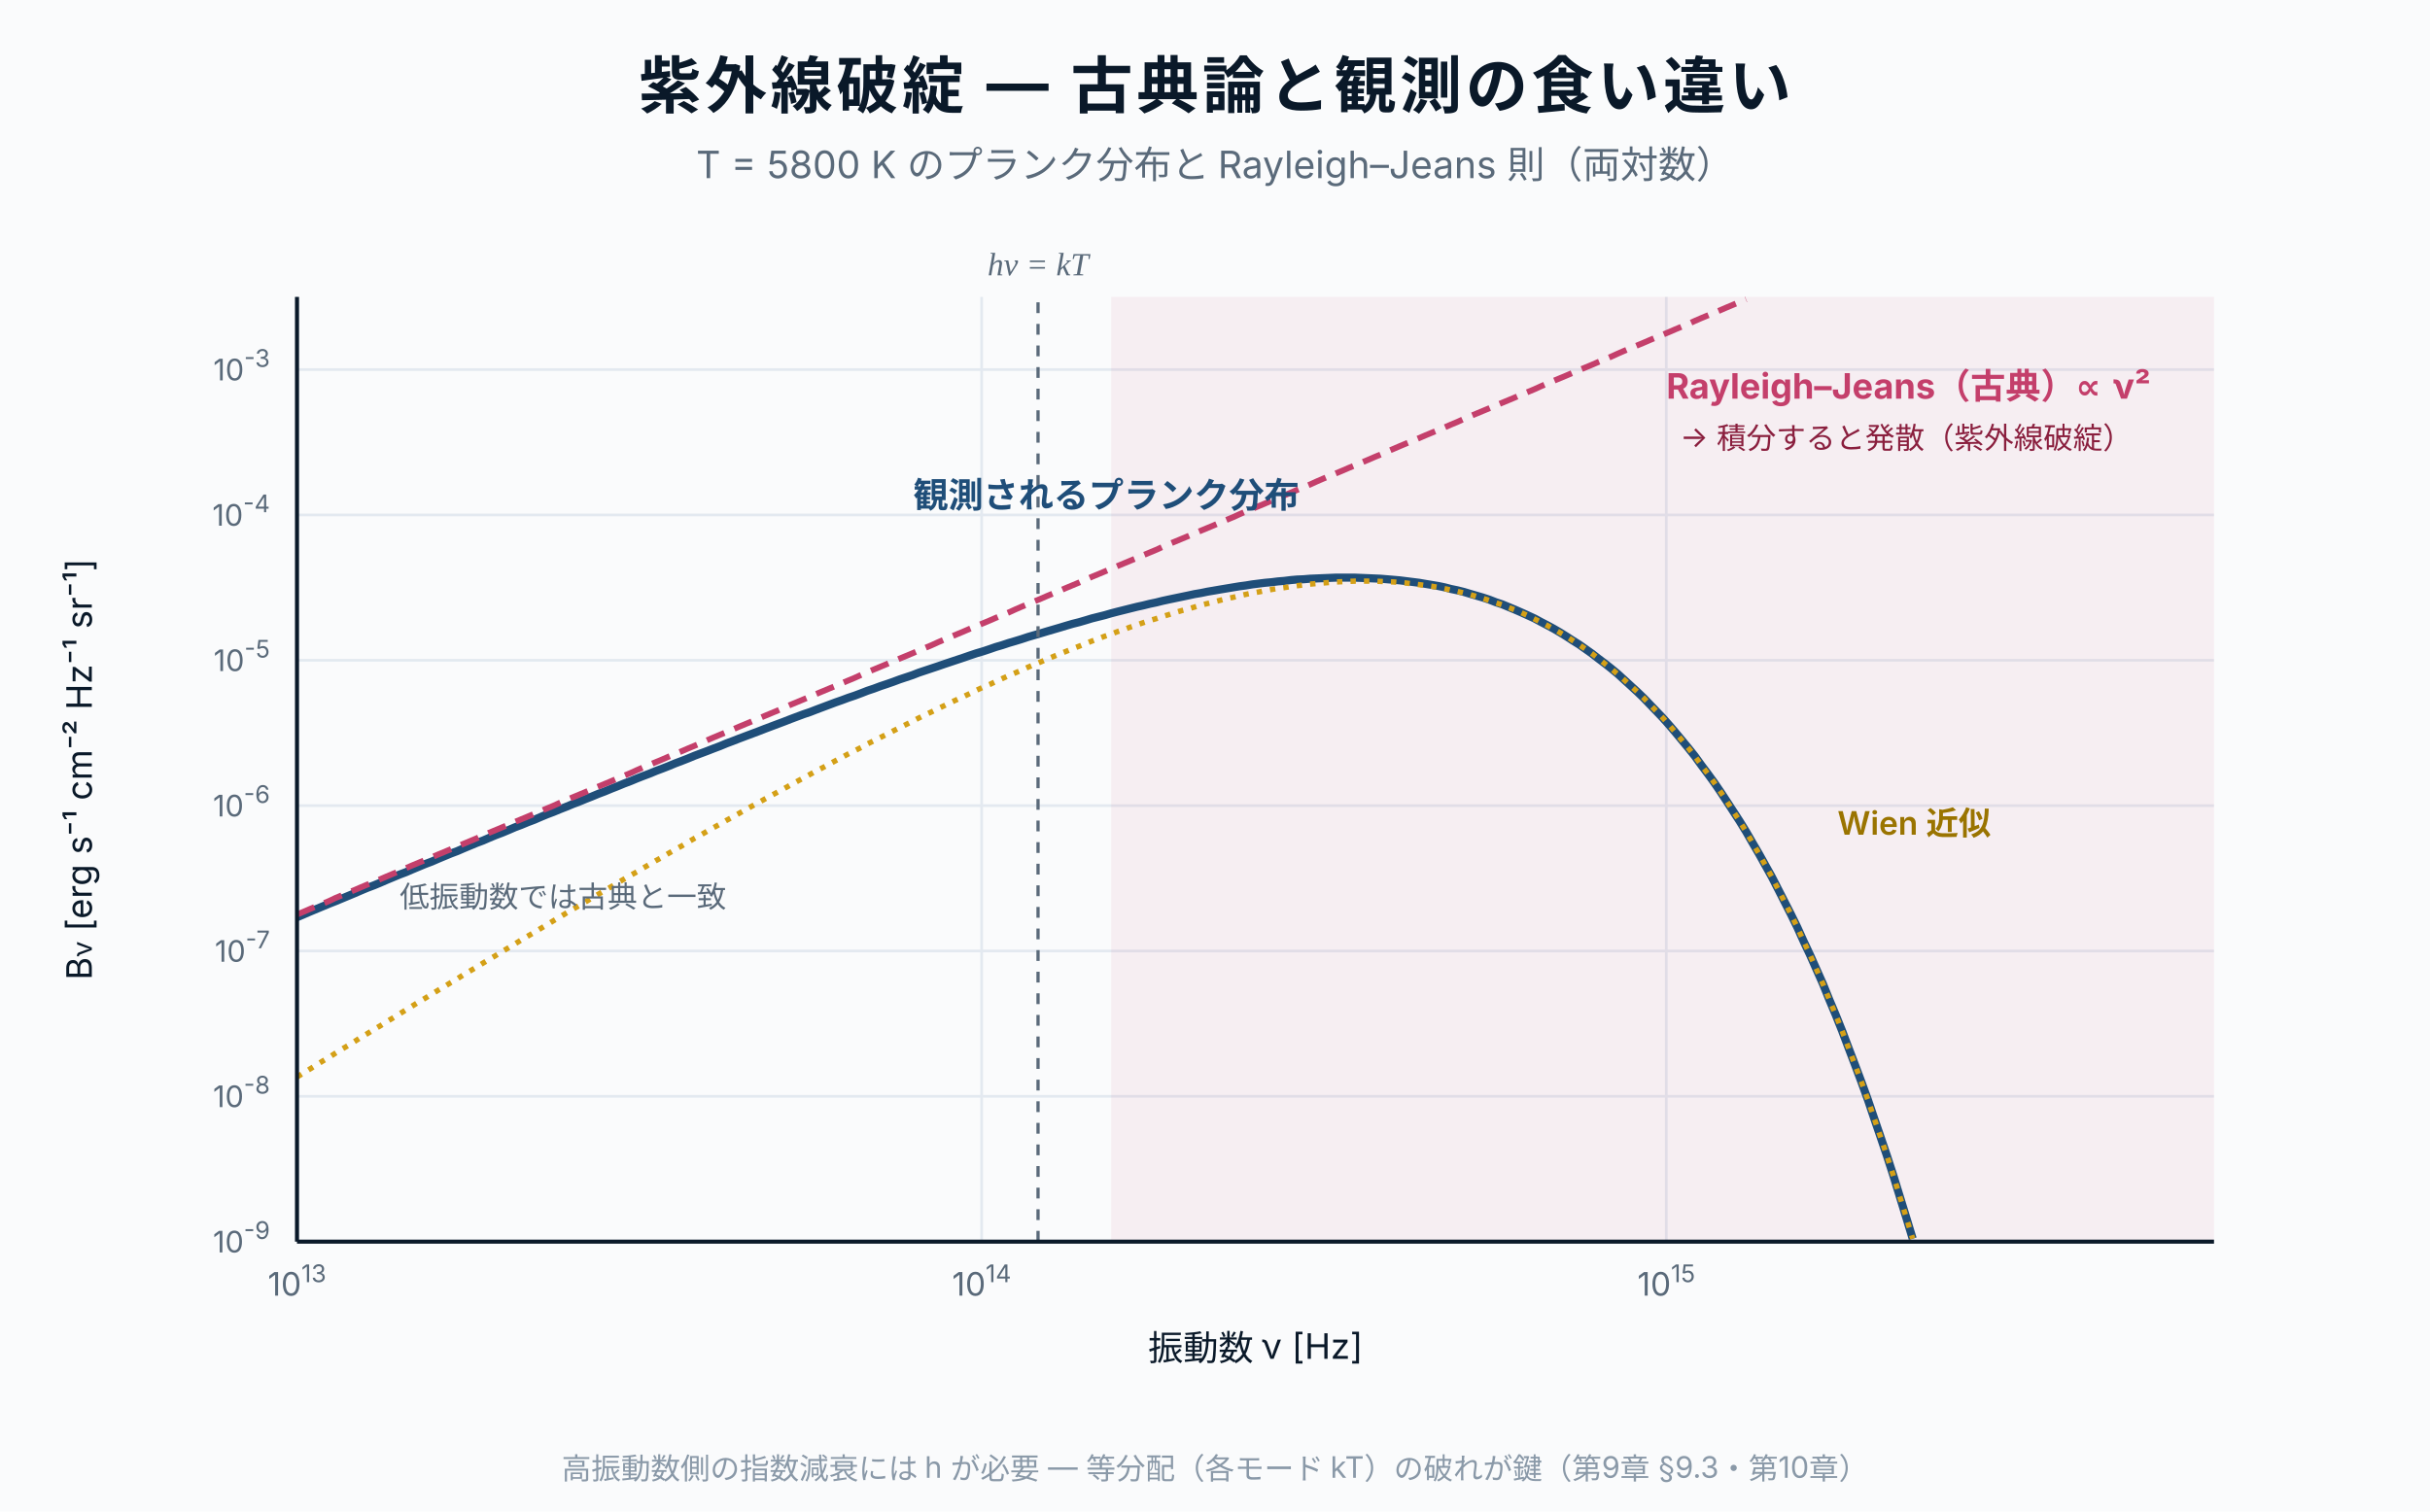
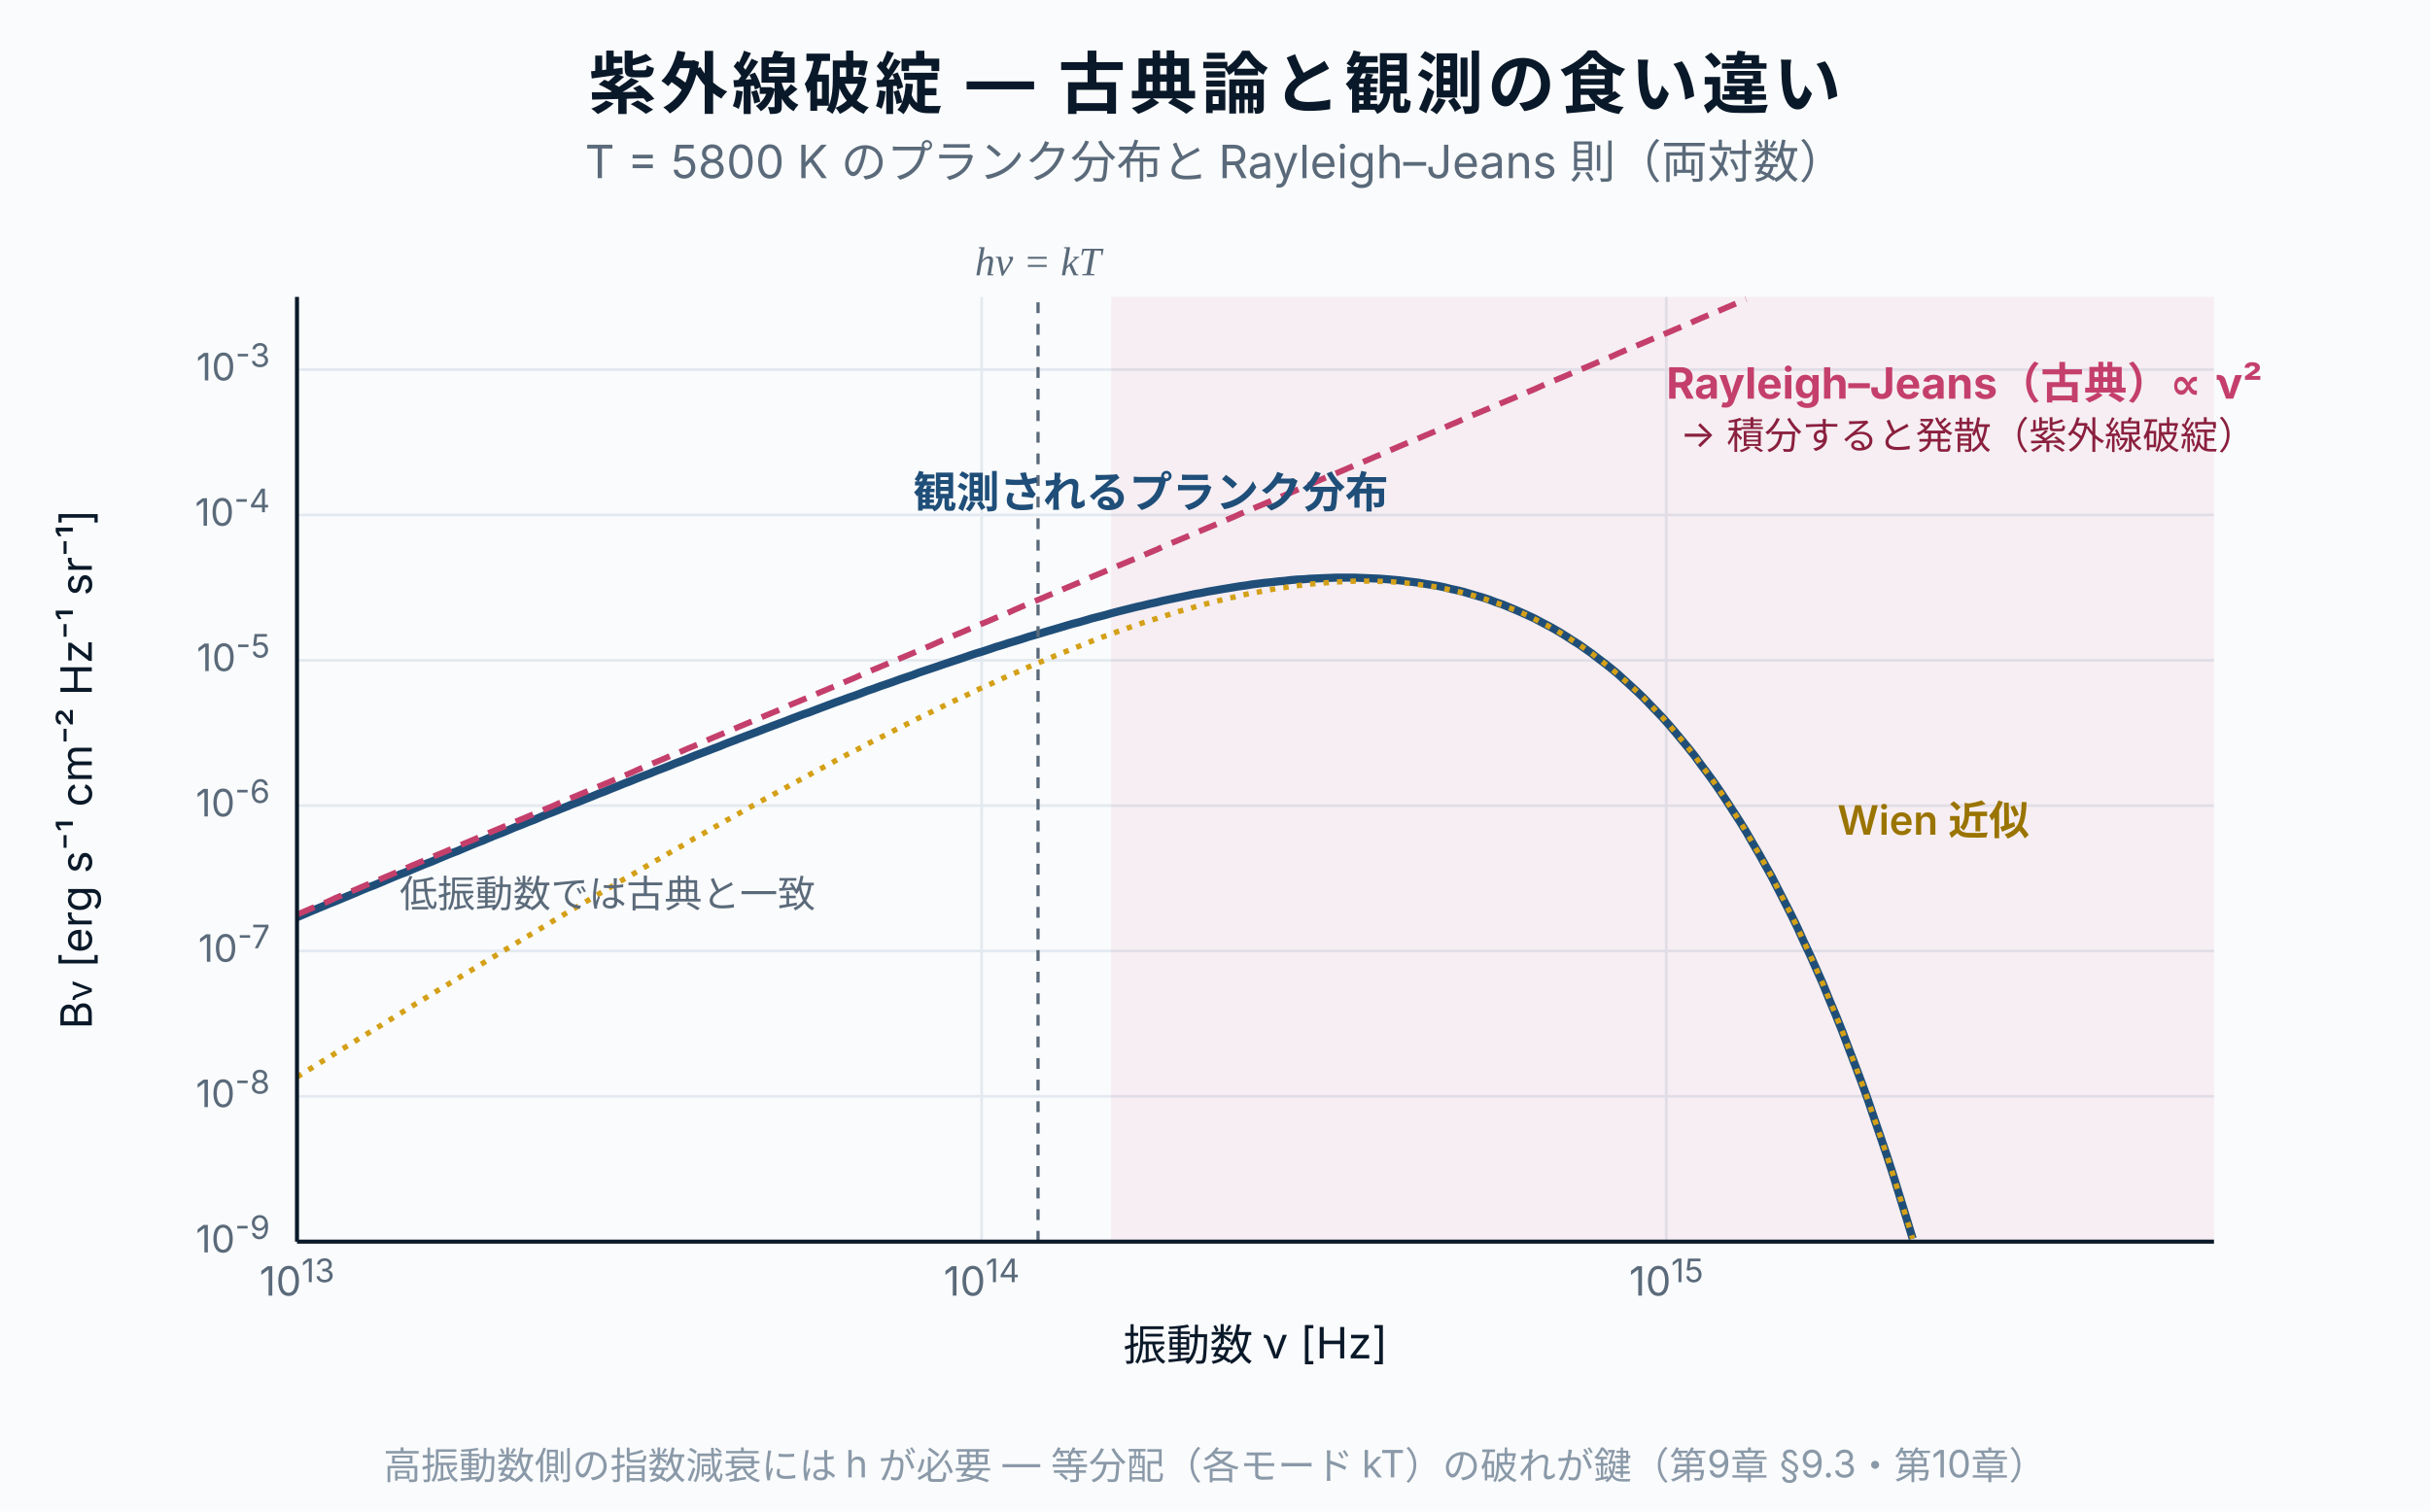
<svg xmlns="http://www.w3.org/2000/svg" viewBox="0 0 900 560" width="900" height="560" font-family="-apple-system, BlinkMacSystemFont, 'Segoe UI', 'Hiragino Sans', 'Noto Sans JP', sans-serif">
  <rect width="900" height="560" fill="#fafbfc" />
-   <text x="450.0" y="40" text-anchor="middle" font-size="23" font-weight="700" fill="#0a1929" letter-spacing="0.06em">紫外線破綻 ― 古典論と観測の食い違い</text>
-   <text x="450.0" y="66" text-anchor="middle" font-size="14" fill="#5a6a7a">T = 5800 K のプランク分布と Rayleigh–Jeans 則（両対数）</text>
+   <text x="450.0" y="40" text-anchor="middle" font-size="25" font-weight="700" fill="#0a1929" letter-spacing="0.06em">紫外線破綻 ― 古典論と観測の食い違い</text>
+   <text x="450.0" y="66" text-anchor="middle" font-size="17" fill="#5a6a7a">T = 5800 K のプランク分布と Rayleigh–Jeans 則（両対数）</text>
  <line x1="110.0" y1="460" x2="110.0" y2="110" stroke="#e3e9f0" stroke-width="1" />
-   <text x="110.0" y="480" text-anchor="middle" font-size="12" fill="#5a6a7a">10<tspan font-size="9" dy="-5">13</tspan>
+   <text x="110.0" y="480" text-anchor="middle" font-size="15" fill="#5a6a7a">10<tspan font-size="12" dy="-5">13</tspan>
  </text>
  <line x1="363.571" y1="460" x2="363.571" y2="110" stroke="#e3e9f0" stroke-width="1" />
-   <text x="363.571" y="480" text-anchor="middle" font-size="12" fill="#5a6a7a">10<tspan font-size="9" dy="-5">14</tspan>
+   <text x="363.571" y="480" text-anchor="middle" font-size="15" fill="#5a6a7a">10<tspan font-size="12" dy="-5">14</tspan>
  </text>
  <line x1="617.143" y1="460" x2="617.143" y2="110" stroke="#e3e9f0" stroke-width="1" />
-   <text x="617.143" y="480" text-anchor="middle" font-size="12" fill="#5a6a7a">10<tspan font-size="9" dy="-5">15</tspan>
+   <text x="617.143" y="480" text-anchor="middle" font-size="15" fill="#5a6a7a">10<tspan font-size="12" dy="-5">15</tspan>
  </text>
  <line x1="110" y1="460.0" x2="820" y2="460.0" stroke="#e3e9f0" stroke-width="1" />
-   <text x="100" y="464.0" text-anchor="end" font-size="11" fill="#5a6a7a">10<tspan font-size="9" dy="-5">-9</tspan>
+   <text x="100" y="464.0" text-anchor="end" font-size="14" fill="#5a6a7a">10<tspan font-size="12" dy="-5">-9</tspan>
  </text>
  <line x1="110" y1="406.154" x2="820" y2="406.154" stroke="#e3e9f0" stroke-width="1" />
-   <text x="100" y="410.154" text-anchor="end" font-size="11" fill="#5a6a7a">10<tspan font-size="9" dy="-5">-8</tspan>
+   <text x="100" y="410.154" text-anchor="end" font-size="14" fill="#5a6a7a">10<tspan font-size="12" dy="-5">-8</tspan>
  </text>
  <line x1="110" y1="352.308" x2="820" y2="352.308" stroke="#e3e9f0" stroke-width="1" />
-   <text x="100" y="356.308" text-anchor="end" font-size="11" fill="#5a6a7a">10<tspan font-size="9" dy="-5">-7</tspan>
+   <text x="100" y="356.308" text-anchor="end" font-size="14" fill="#5a6a7a">10<tspan font-size="12" dy="-5">-7</tspan>
  </text>
  <line x1="110" y1="298.462" x2="820" y2="298.462" stroke="#e3e9f0" stroke-width="1" />
-   <text x="100" y="302.462" text-anchor="end" font-size="11" fill="#5a6a7a">10<tspan font-size="9" dy="-5">-6</tspan>
+   <text x="100" y="302.462" text-anchor="end" font-size="14" fill="#5a6a7a">10<tspan font-size="12" dy="-5">-6</tspan>
  </text>
  <line x1="110" y1="244.615" x2="820" y2="244.615" stroke="#e3e9f0" stroke-width="1" />
-   <text x="100" y="248.615" text-anchor="end" font-size="11" fill="#5a6a7a">10<tspan font-size="9" dy="-5">-5</tspan>
+   <text x="100" y="248.615" text-anchor="end" font-size="14" fill="#5a6a7a">10<tspan font-size="12" dy="-5">-5</tspan>
  </text>
  <line x1="110" y1="190.769" x2="820" y2="190.769" stroke="#e3e9f0" stroke-width="1" />
-   <text x="100" y="194.769" text-anchor="end" font-size="11" fill="#5a6a7a">10<tspan font-size="9" dy="-5">-4</tspan>
+   <text x="100" y="194.769" text-anchor="end" font-size="14" fill="#5a6a7a">10<tspan font-size="12" dy="-5">-4</tspan>
  </text>
  <line x1="110" y1="136.923" x2="820" y2="136.923" stroke="#e3e9f0" stroke-width="1" />
-   <text x="100" y="140.923" text-anchor="end" font-size="11" fill="#5a6a7a">10<tspan font-size="9" dy="-5">-3</tspan>
+   <text x="100" y="140.923" text-anchor="end" font-size="14" fill="#5a6a7a">10<tspan font-size="12" dy="-5">-3</tspan>
  </text>
  <rect x="411.572" y="110" width="408.428" height="350" fill="#c43f6b" fill-opacity="0.07" />
  <path d="M 110.0 339.8 L 112.4 338.8 L 114.7 337.8 L 117.1 336.8 L 119.5 335.8 L 121.9 334.8 L 124.2 333.9 L 126.6 332.9 L 129.0 331.9 L 131.4 330.9 L 133.7 329.9 L 136.1 328.9 L 138.5 328.0 L 140.9 327.0 L 143.2 326.0 L 145.6 325.0 L 148.0 324.0 L 150.4 323.1 L 152.7 322.1 L 155.1 321.1 L 157.5 320.1 L 159.9 319.2 L 162.2 318.2 L 164.6 317.2 L 167.0 316.2 L 169.4 315.3 L 171.7 314.3 L 174.1 313.3 L 176.5 312.3 L 178.9 311.4 L 181.2 310.4 L 183.6 309.4 L 186.0 308.5 L 188.4 307.5 L 190.7 306.5 L 193.1 305.6 L 195.5 304.6 L 197.9 303.7 L 200.2 302.7 L 202.6 301.7 L 205.0 300.8 L 207.4 299.8 L 209.7 298.9 L 212.1 297.9 L 214.5 297.0 L 216.9 296.0 L 219.2 295.1 L 221.6 294.1 L 224.0 293.2 L 226.4 292.2 L 228.7 291.3 L 231.1 290.3 L 233.5 289.4 L 235.9 288.4 L 238.2 287.5 L 240.6 286.6 L 243.0 285.6 L 245.4 284.7 L 247.7 283.8 L 250.1 282.8 L 252.5 281.9 L 254.8 281.0 L 257.2 280.0 L 259.6 279.1 L 262.0 278.2 L 264.3 277.3 L 266.7 276.4 L 269.1 275.4 L 271.5 274.5 L 273.8 273.6 L 276.2 272.7 L 278.6 271.8 L 281.0 270.9 L 283.3 270.0 L 285.7 269.1 L 288.1 268.2 L 290.5 267.3 L 292.8 266.4 L 295.2 265.5 L 297.6 264.6 L 300.0 263.8 L 302.3 262.9 L 304.7 262.0 L 307.1 261.1 L 309.5 260.2 L 311.8 259.4 L 314.2 258.5 L 316.6 257.7 L 319.0 256.8 L 321.3 255.9 L 323.7 255.1 L 326.1 254.2 L 328.5 253.4 L 330.8 252.6 L 333.2 251.7 L 335.6 250.9 L 338.0 250.1 L 340.3 249.2 L 342.7 248.4 L 345.1 247.6 L 347.5 246.8 L 349.8 246.0 L 352.2 245.2 L 354.6 244.4 L 357.0 243.6 L 359.3 242.8 L 361.7 242.0 L 364.1 241.3 L 366.5 240.5 L 368.8 239.7 L 371.2 239.0 L 373.6 238.2 L 376.0 237.5 L 378.3 236.8 L 380.7 236.0 L 383.1 235.3 L 385.5 234.6 L 387.8 233.9 L 390.2 233.2 L 392.6 232.5 L 394.9 231.8 L 397.3 231.1 L 399.7 230.5 L 402.1 229.8 L 404.4 229.1 L 406.8 228.5 L 409.2 227.9 L 411.6 227.2 L 413.9 226.6 L 416.3 226.0 L 418.7 225.4 L 421.1 224.8 L 423.4 224.3 L 425.8 223.7 L 428.2 223.2 L 430.6 222.6 L 432.9 222.1 L 435.3 221.6 L 437.7 221.1 L 440.1 220.6 L 442.4 220.1 L 444.8 219.7 L 447.2 219.2 L 449.6 218.8 L 451.9 218.4 L 454.3 218.0 L 456.7 217.6 L 459.1 217.2 L 461.4 216.9 L 463.8 216.5 L 466.2 216.2 L 468.6 215.9 L 470.9 215.7 L 473.3 215.4 L 475.7 215.2 L 478.1 214.9 L 480.4 214.7 L 482.8 214.6 L 485.2 214.4 L 487.6 214.3 L 489.9 214.2 L 492.3 214.1 L 494.7 214.0 L 497.1 214.0 L 499.4 214.0 L 501.8 214.0 L 504.2 214.1 L 506.6 214.2 L 508.9 214.3 L 511.3 214.4 L 513.7 214.6 L 516.1 214.8 L 518.4 215.0 L 520.8 215.3 L 523.2 215.6 L 525.6 215.9 L 527.9 216.3 L 530.3 216.7 L 532.7 217.1 L 535.1 217.6 L 537.4 218.2 L 539.8 218.7 L 542.2 219.3 L 544.5 220.0 L 546.9 220.7 L 549.3 221.4 L 551.7 222.2 L 554.0 223.1 L 556.4 223.9 L 558.8 224.9 L 561.2 225.9 L 563.5 226.9 L 565.9 228.0 L 568.3 229.1 L 570.7 230.4 L 573.0 231.6 L 575.4 232.9 L 577.8 234.3 L 580.2 235.8 L 582.5 237.3 L 584.9 238.8 L 587.3 240.5 L 589.7 242.2 L 592.0 244.0 L 594.4 245.8 L 596.8 247.7 L 599.2 249.7 L 601.5 251.8 L 603.9 254.0 L 606.3 256.2 L 608.7 258.5 L 611.0 260.9 L 613.4 263.4 L 615.8 265.9 L 618.2 268.6 L 620.5 271.3 L 622.9 274.2 L 625.3 277.1 L 627.7 280.1 L 630.0 283.3 L 632.4 286.5 L 634.8 289.8 L 637.2 293.3 L 639.5 296.8 L 641.9 300.5 L 644.3 304.2 L 646.7 308.1 L 649.0 312.1 L 651.4 316.2 L 653.8 320.5 L 656.2 324.8 L 658.5 329.3 L 660.9 334.0 L 663.3 338.7 L 665.7 343.6 L 668.0 348.7 L 670.4 353.8 L 672.8 359.2 L 675.2 364.6 L 677.5 370.3 L 679.9 376.0 L 682.3 382.0 L 684.6 388.1 L 687.0 394.4 L 689.4 400.8 L 691.8 407.4 L 694.1 414.2 L 696.5 421.2 L 698.9 428.3 L 701.3 435.7 L 703.6 443.2 L 706.0 451.0 L 708.4 458.9" fill="none" stroke="#1f4e79" stroke-width="3" opacity="1" />
  <path d="M 110.0 338.8 L 112.4 337.8 L 114.7 336.8 L 117.1 335.8 L 119.5 334.8 L 121.9 333.8 L 124.2 332.7 L 126.6 331.7 L 129.0 330.7 L 131.4 329.7 L 133.7 328.7 L 136.1 327.7 L 138.5 326.7 L 140.9 325.7 L 143.2 324.7 L 145.6 323.7 L 148.0 322.7 L 150.4 321.6 L 152.7 320.6 L 155.1 319.6 L 157.5 318.6 L 159.9 317.6 L 162.2 316.6 L 164.6 315.6 L 167.0 314.6 L 169.4 313.6 L 171.7 312.6 L 174.1 311.6 L 176.5 310.6 L 178.9 309.5 L 181.2 308.5 L 183.6 307.5 L 186.0 306.5 L 188.4 305.5 L 190.7 304.5 L 193.1 303.5 L 195.5 302.5 L 197.9 301.5 L 200.2 300.5 L 202.6 299.5 L 205.0 298.5 L 207.4 297.4 L 209.7 296.4 L 212.1 295.4 L 214.5 294.4 L 216.9 293.4 L 219.2 292.4 L 221.6 291.4 L 224.0 290.4 L 226.4 289.4 L 228.7 288.4 L 231.1 287.4 L 233.5 286.4 L 235.9 285.3 L 238.2 284.3 L 240.6 283.3 L 243.0 282.3 L 245.4 281.3 L 247.7 280.3 L 250.1 279.3 L 252.5 278.3 L 254.8 277.3 L 257.2 276.3 L 259.6 275.3 L 262.0 274.2 L 264.3 273.2 L 266.7 272.2 L 269.1 271.2 L 271.5 270.2 L 273.8 269.2 L 276.2 268.2 L 278.6 267.2 L 281.0 266.2 L 283.3 265.2 L 285.7 264.2 L 288.1 263.2 L 290.5 262.1 L 292.8 261.1 L 295.2 260.1 L 297.6 259.1 L 300.0 258.1 L 302.3 257.1 L 304.7 256.1 L 307.1 255.1 L 309.5 254.1 L 311.8 253.1 L 314.2 252.1 L 316.6 251.1 L 319.0 250.0 L 321.3 249.0 L 323.7 248.0 L 326.1 247.0 L 328.5 246.0 L 330.8 245.0 L 333.2 244.0 L 335.6 243.0 L 338.0 242.0 L 340.3 241.0 L 342.7 240.0 L 345.1 239.0 L 347.5 237.9 L 349.8 236.9 L 352.2 235.9 L 354.6 234.9 L 357.0 233.9 L 359.3 232.9 L 361.7 231.9 L 364.1 230.9 L 366.5 229.9 L 368.8 228.9 L 371.2 227.9 L 373.6 226.9 L 376.0 225.8 L 378.3 224.8 L 380.7 223.8 L 383.1 222.8 L 385.5 221.8 L 387.8 220.8 L 390.2 219.8 L 392.6 218.8 L 394.9 217.8 L 397.3 216.8 L 399.7 215.8 L 402.1 214.7 L 404.4 213.7 L 406.8 212.7 L 409.2 211.7 L 411.6 210.7 L 413.9 209.7 L 416.3 208.7 L 418.7 207.7 L 421.1 206.7 L 423.4 205.7 L 425.8 204.7 L 428.2 203.7 L 430.6 202.6 L 432.9 201.6 L 435.3 200.6 L 437.7 199.6 L 440.1 198.6 L 442.4 197.6 L 444.8 196.6 L 447.2 195.6 L 449.6 194.6 L 451.9 193.6 L 454.3 192.6 L 456.7 191.6 L 459.1 190.5 L 461.4 189.5 L 463.8 188.5 L 466.2 187.5 L 468.6 186.5 L 470.9 185.5 L 473.3 184.5 L 475.7 183.5 L 478.1 182.5 L 480.4 181.5 L 482.8 180.5 L 485.2 179.5 L 487.6 178.4 L 489.9 177.4 L 492.3 176.4 L 494.7 175.4 L 497.1 174.4 L 499.4 173.4 L 501.8 172.4 L 504.2 171.4 L 506.6 170.4 L 508.9 169.4 L 511.3 168.4 L 513.7 167.3 L 516.1 166.3 L 518.4 165.3 L 520.8 164.3 L 523.2 163.3 L 525.6 162.3 L 527.9 161.3 L 530.3 160.3 L 532.7 159.3 L 535.1 158.3 L 537.4 157.3 L 539.8 156.3 L 542.2 155.2 L 544.5 154.2 L 546.9 153.2 L 549.3 152.2 L 551.7 151.2 L 554.0 150.2 L 556.4 149.2 L 558.8 148.2 L 561.2 147.2 L 563.5 146.2 L 565.9 145.2 L 568.3 144.2 L 570.7 143.1 L 573.0 142.1 L 575.4 141.1 L 577.8 140.1 L 580.2 139.1 L 582.5 138.1 L 584.9 137.1 L 587.3 136.1 L 589.7 135.1 L 592.0 134.1 L 594.4 133.1 L 596.8 132.1 L 599.2 131.0 L 601.5 130.0 L 603.9 129.0 L 606.3 128.0 L 608.7 127.0 L 611.0 126.0 L 613.4 125.0 L 615.8 124.0 L 618.2 123.0 L 620.5 122.0 L 622.9 121.0 L 625.3 120.0 L 627.7 118.9 L 630.0 117.9 L 632.4 116.9 L 634.8 115.9 L 637.2 114.9 L 639.5 113.9 L 641.9 112.9 L 644.3 111.9 L 646.7 110.9" fill="none" stroke="#c43f6b" stroke-width="2.2" stroke-dasharray="7,4" opacity="1" />
  <path d="M 110.0 399.0 L 112.4 397.5 L 114.7 396.1 L 117.1 394.6 L 119.5 393.1 L 121.9 391.7 L 124.2 390.2 L 126.6 388.7 L 129.0 387.3 L 131.4 385.8 L 133.7 384.3 L 136.1 382.9 L 138.5 381.4 L 140.9 380.0 L 143.2 378.5 L 145.6 377.1 L 148.0 375.6 L 150.4 374.1 L 152.7 372.7 L 155.1 371.2 L 157.5 369.8 L 159.9 368.3 L 162.2 366.9 L 164.6 365.5 L 167.0 364.0 L 169.4 362.6 L 171.7 361.1 L 174.1 359.7 L 176.5 358.3 L 178.9 356.8 L 181.2 355.4 L 183.6 354.0 L 186.0 352.5 L 188.4 351.1 L 190.7 349.7 L 193.1 348.2 L 195.5 346.8 L 197.9 345.4 L 200.2 344.0 L 202.6 342.6 L 205.0 341.1 L 207.4 339.7 L 209.7 338.3 L 212.1 336.9 L 214.5 335.5 L 216.9 334.1 L 219.2 332.7 L 221.6 331.3 L 224.0 329.9 L 226.4 328.5 L 228.7 327.1 L 231.1 325.7 L 233.5 324.3 L 235.9 323.0 L 238.2 321.6 L 240.6 320.2 L 243.0 318.8 L 245.4 317.5 L 247.7 316.1 L 250.1 314.7 L 252.5 313.4 L 254.8 312.0 L 257.2 310.6 L 259.6 309.3 L 262.0 307.9 L 264.3 306.6 L 266.7 305.3 L 269.1 303.9 L 271.5 302.6 L 273.8 301.3 L 276.2 299.9 L 278.6 298.6 L 281.0 297.3 L 283.3 296.0 L 285.7 294.7 L 288.1 293.4 L 290.5 292.1 L 292.8 290.8 L 295.2 289.5 L 297.6 288.2 L 300.0 286.9 L 302.3 285.6 L 304.7 284.4 L 307.1 283.1 L 309.5 281.8 L 311.8 280.6 L 314.2 279.3 L 316.6 278.1 L 319.0 276.9 L 321.3 275.6 L 323.7 274.4 L 326.1 273.2 L 328.5 272.0 L 330.8 270.8 L 333.2 269.6 L 335.6 268.4 L 338.0 267.2 L 340.3 266.0 L 342.7 264.8 L 345.1 263.7 L 347.5 262.5 L 349.8 261.4 L 352.2 260.2 L 354.6 259.1 L 357.0 258.0 L 359.3 256.9 L 361.7 255.7 L 364.1 254.6 L 366.5 253.6 L 368.8 252.5 L 371.2 251.4 L 373.6 250.3 L 376.0 249.3 L 378.3 248.3 L 380.7 247.2 L 383.1 246.2 L 385.5 245.2 L 387.8 244.2 L 390.2 243.2 L 392.6 242.2 L 394.9 241.3 L 397.3 240.3 L 399.7 239.4 L 402.1 238.4 L 404.4 237.5 L 406.8 236.6 L 409.2 235.7 L 411.6 234.9 L 413.9 234.0 L 416.3 233.2 L 418.7 232.3 L 421.1 231.5 L 423.4 230.7 L 425.8 229.9 L 428.2 229.2 L 430.6 228.4 L 432.9 227.7 L 435.3 226.9 L 437.7 226.2 L 440.1 225.6 L 442.4 224.9 L 444.8 224.2 L 447.2 223.6 L 449.6 223.0 L 451.9 222.4 L 454.3 221.8 L 456.7 221.3 L 459.1 220.7 L 461.4 220.2 L 463.8 219.7 L 466.2 219.3 L 468.6 218.8 L 470.9 218.4 L 473.3 218.0 L 475.7 217.7 L 478.1 217.3 L 480.4 217.0 L 482.8 216.7 L 485.2 216.4 L 487.6 216.2 L 489.9 216.0 L 492.3 215.8 L 494.7 215.6 L 497.1 215.5 L 499.4 215.4 L 501.8 215.3 L 504.2 215.3 L 506.6 215.3 L 508.9 215.3 L 511.3 215.4 L 513.7 215.5 L 516.1 215.6 L 518.4 215.8 L 520.8 216.0 L 523.2 216.3 L 525.6 216.6 L 527.9 216.9 L 530.3 217.2 L 532.7 217.6 L 535.1 218.1 L 537.4 218.6 L 539.8 219.1 L 542.2 219.7 L 544.5 220.3 L 546.9 221.0 L 549.3 221.7 L 551.7 222.5 L 554.0 223.3 L 556.4 224.1 L 558.8 225.1 L 561.2 226.0 L 563.5 227.0 L 565.9 228.1 L 568.3 229.3 L 570.7 230.5 L 573.0 231.7 L 575.4 233.0 L 577.8 234.4 L 580.2 235.8 L 582.5 237.3 L 584.9 238.9 L 587.3 240.5 L 589.7 242.2 L 592.0 244.0 L 594.4 245.9 L 596.8 247.8 L 599.2 249.8 L 601.5 251.8 L 603.9 254.0 L 606.3 256.2 L 608.7 258.5 L 611.0 260.9 L 613.4 263.4 L 615.8 265.9 L 618.2 268.6 L 620.5 271.3 L 622.9 274.2 L 625.3 277.1 L 627.7 280.1 L 630.0 283.3 L 632.4 286.5 L 634.8 289.8 L 637.2 293.3 L 639.5 296.8 L 641.9 300.5 L 644.3 304.2 L 646.7 308.1 L 649.0 312.1 L 651.4 316.2 L 653.8 320.5 L 656.2 324.8 L 658.5 329.3 L 660.9 334.0 L 663.3 338.7 L 665.7 343.6 L 668.0 348.7 L 670.4 353.8 L 672.8 359.2 L 675.2 364.6 L 677.5 370.3 L 679.9 376.0 L 682.3 382.0 L 684.6 388.1 L 687.0 394.4 L 689.4 400.8 L 691.8 407.4 L 694.1 414.2 L 696.5 421.2 L 698.9 428.3 L 701.3 435.7 L 703.6 443.2 L 706.0 451.0 L 708.4 458.9" fill="none" stroke="#d4a017" stroke-width="2" stroke-dasharray="2,3" opacity="1" />
  <line x1="384.458" y1="460" x2="384.458" y2="110" stroke="#5a6a7a" stroke-width="1.2" stroke-dasharray="4,4" />
-   <text x="384.458" y="102" text-anchor="middle" font-size="12" fill="#5a6a7a" font-style="italic" font-family="Georgia, 'STIX Two Text', 'Times New Roman', serif">hν = kT</text>
-   <text x="338.214" y="188.077" text-anchor="start" font-size="13" fill="#1f4e79" font-weight="700">観測されるプランク分布</text>
-   <text x="617.143" y="147.692" text-anchor="start" font-size="13" fill="#c43f6b" font-weight="700">Rayleigh–Jeans（古典）∝ ν²</text>
-   <text x="622.214" y="165.692" text-anchor="start" font-size="11" fill="#8a1f3e">→ 積分すると発散（紫外線破綻）</text>
-   <text x="680.536" y="309.231" text-anchor="start" font-size="12" fill="#9a7400" font-weight="600">Wien 近似</text>
-   <text x="148.036" y="336.154" text-anchor="start" font-size="11" fill="#5a6a7a">低振動数では古典と一致</text>
+   <text x="384.458" y="102" text-anchor="middle" font-size="15" fill="#5a6a7a" font-style="italic" font-family="Georgia, 'STIX Two Text', 'Times New Roman', serif">hν = kT</text>
+   <text x="338.214" y="188.077" text-anchor="start" font-size="16" fill="#1f4e79" font-weight="700">観測されるプランク分布</text>
+   <text x="617.143" y="147.692" text-anchor="start" font-size="16" fill="#c43f6b" font-weight="700">Rayleigh–Jeans（古典）∝ ν²</text>
+   <text x="622.214" y="165.692" text-anchor="start" font-size="14" fill="#8a1f3e">→ 積分すると発散（紫外線破綻）</text>
+   <text x="680.536" y="309.231" text-anchor="start" font-size="15" fill="#9a7400" font-weight="600">Wien 近似</text>
+   <text x="148.036" y="336.154" text-anchor="start" font-size="14" fill="#5a6a7a">低振動数では古典と一致</text>
  <line x1="110" y1="460" x2="820" y2="460" stroke="#0a1929" stroke-width="1.5" />
  <line x1="110" y1="460" x2="110" y2="110" stroke="#0a1929" stroke-width="1.5" />
-   <text x="465.0" y="504" text-anchor="middle" font-size="13" fill="#0a1929">振動数 ν [Hz]</text>
-   <text x="34" y="285.0" text-anchor="middle" font-size="13" fill="#0a1929" transform="rotate(-90 34 285.0)">B<tspan font-size="10">ν</tspan> [erg s⁻¹ cm⁻² Hz⁻¹ sr⁻¹]</text>
-   <text x="450.0" y="548" text-anchor="middle" font-size="11" fill="#8a99a8">高振動数側の指数減衰には h が必要 ― 等分配（各モード kT）の破れが鍵（第9章 §9.3・第10章）</text>
+   <text x="465.0" y="504" text-anchor="middle" font-size="16" fill="#0a1929">振動数 ν [Hz]</text>
+   <text x="34" y="285.0" text-anchor="middle" font-size="16" fill="#0a1929" transform="rotate(-90 34 285.0)">B<tspan font-size="13">ν</tspan> [erg s⁻¹ cm⁻² Hz⁻¹ sr⁻¹]</text>
+   <text x="450.0" y="548" text-anchor="middle" font-size="14" fill="#8a99a8">高振動数側の指数減衰には h が必要 ― 等分配（各モード kT）の破れが鍵（第9章 §9.3・第10章）</text>
</svg>
